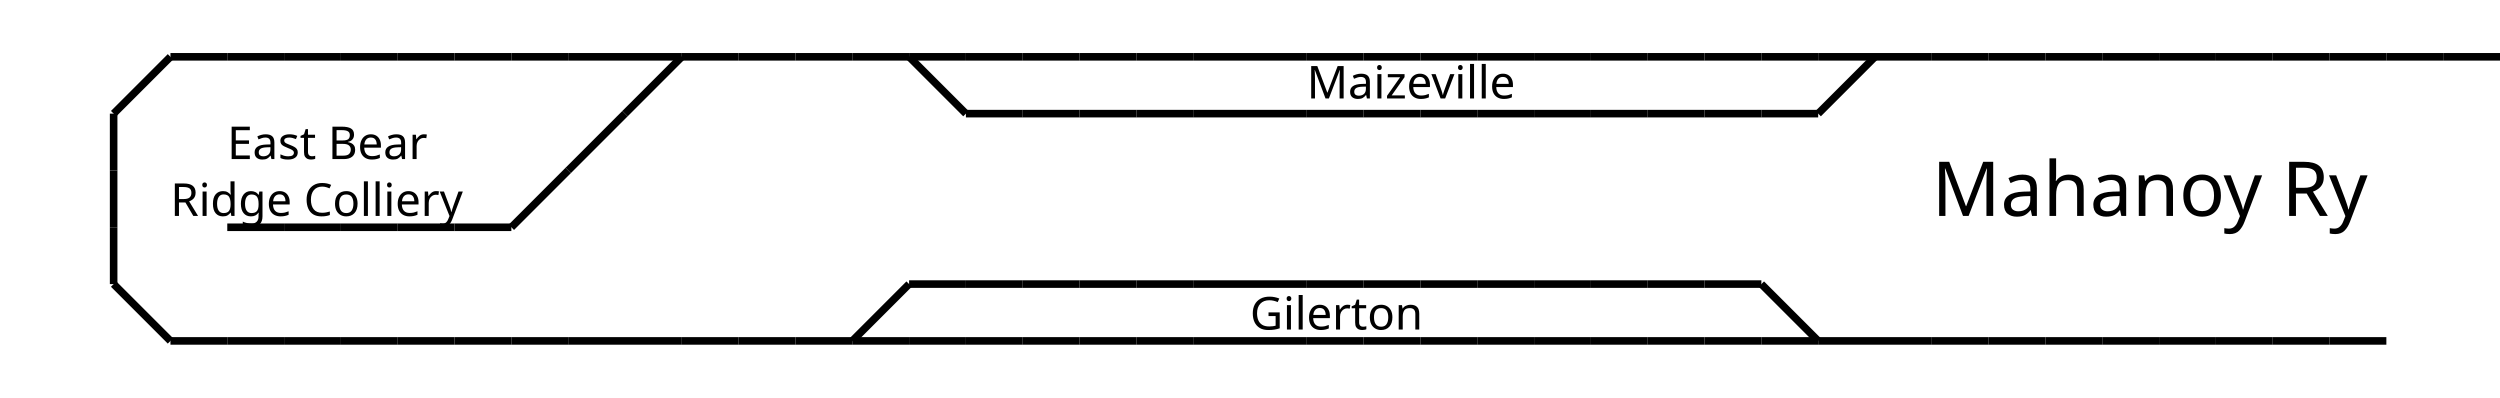
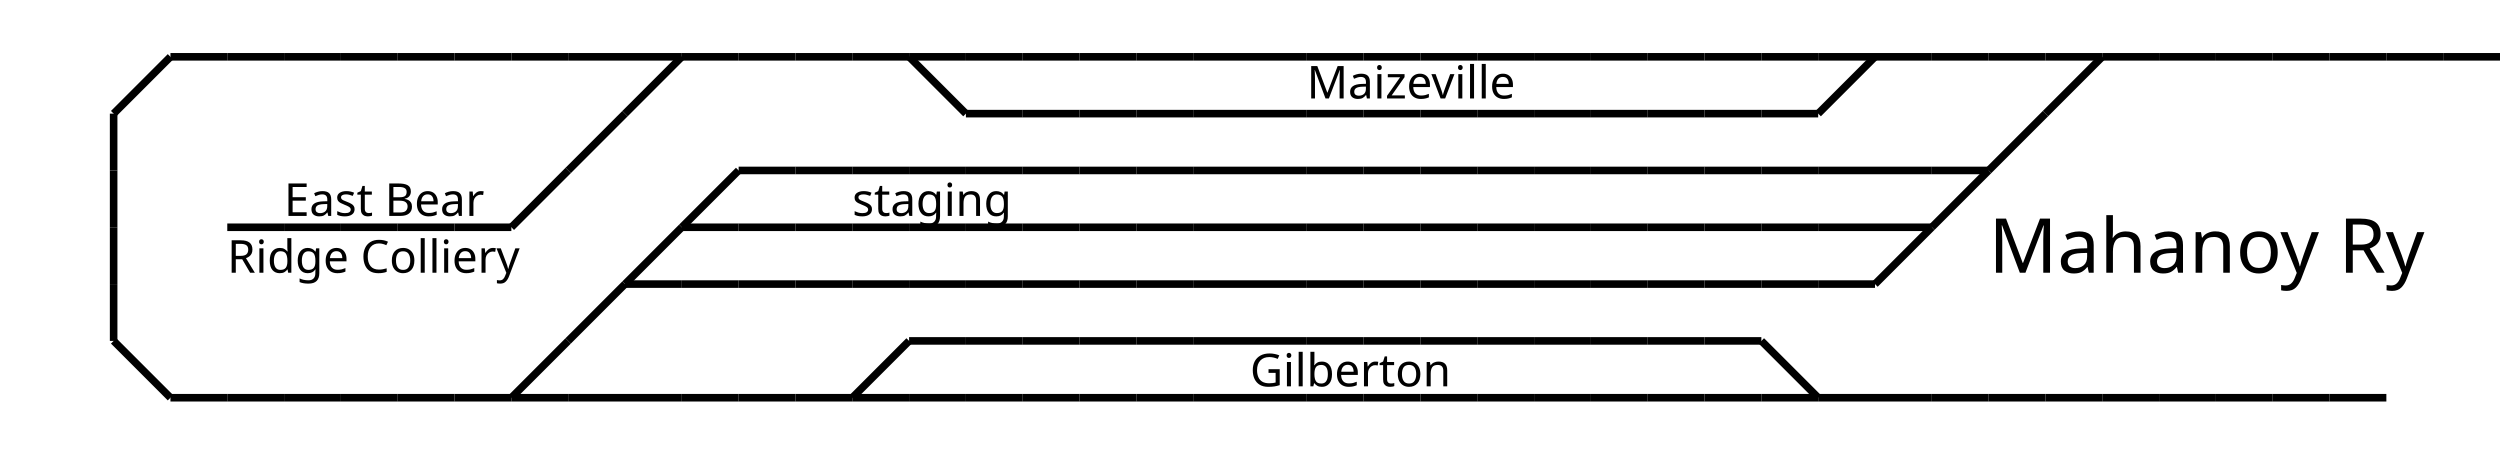
- <svg xmlns="http://www.w3.org/2000/svg" version="1.1" baseProfile="full" width="660" height="105">
-   <text x="510" y="57" font-family="Verdana" font-size="20">Mahanoy Ry </text>
+ <svg xmlns="http://www.w3.org/2000/svg" version="1.1" baseProfile="full" width="660" height="120">
  <text x="345" y="26" font-family="Verdana" font-size="12">Maizeville</text>
-   <text x="60" y="42" font-family="Verdana" font-size="12">East Bear</text>
-   <text x="45" y="57" font-family="Verdana" font-size="12">Ridge Colliery</text>
-   <text x="330" y="87" font-family="Verdana" font-size="12">Gilerton</text>
+   <text x="75" y="57" font-family="Verdana" font-size="12">East Bear</text>
+   <text x="60" y="72" font-family="Verdana" font-size="12">Ridge Colliery</text>
+   <text x="225" y="57" font-family="Verdana" font-size="12">staging</text>
+   <text x="525" y="72" font-family="Verdana" font-size="20">Mahanoy Ry</text>
+   <text x="330" y="102" font-family="Verdana" font-size="12">Gilberton</text>
  <line x1="45" y1="15" x2="60" y2="15" style="stroke:black;stroke-width:2" />
  <line x1="60" y1="15" x2="75" y2="15" style="stroke:black;stroke-width:2" />
  <line x1="75" y1="15" x2="90" y2="15" style="stroke:black;stroke-width:2" />
  <line x1="90" y1="15" x2="105" y2="15" style="stroke:black;stroke-width:2" />
  <line x1="105" y1="15" x2="120" y2="15" style="stroke:black;stroke-width:2" />
  <line x1="120" y1="15" x2="135" y2="15" style="stroke:black;stroke-width:2" />
  <line x1="135" y1="15" x2="150" y2="15" style="stroke:black;stroke-width:2" />
  <line x1="150" y1="15" x2="165" y2="15" style="stroke:black;stroke-width:2" />
  <line x1="165" y1="15" x2="180" y2="15" style="stroke:black;stroke-width:2" />
  <line x1="180" y1="15" x2="195" y2="15" style="stroke:black;stroke-width:2" />
  <line x1="195" y1="15" x2="210" y2="15" style="stroke:black;stroke-width:2" />
  <line x1="210" y1="15" x2="225" y2="15" style="stroke:black;stroke-width:2" />
  <line x1="225" y1="15" x2="240" y2="15" style="stroke:black;stroke-width:2" />
  <line x1="240" y1="15" x2="255" y2="15" style="stroke:black;stroke-width:2" />
  <line x1="255" y1="15" x2="270" y2="15" style="stroke:black;stroke-width:2" />
  <line x1="270" y1="15" x2="285" y2="15" style="stroke:black;stroke-width:2" />
  <line x1="285" y1="15" x2="300" y2="15" style="stroke:black;stroke-width:2" />
  <line x1="300" y1="15" x2="315" y2="15" style="stroke:black;stroke-width:2" />
  <line x1="315" y1="15" x2="330" y2="15" style="stroke:black;stroke-width:2" />
  <line x1="330" y1="15" x2="345" y2="15" style="stroke:black;stroke-width:2" />
  <line x1="345" y1="15" x2="360" y2="15" style="stroke:black;stroke-width:2" />
  <line x1="360" y1="15" x2="375" y2="15" style="stroke:black;stroke-width:2" />
  <line x1="375" y1="15" x2="390" y2="15" style="stroke:black;stroke-width:2" />
  <line x1="390" y1="15" x2="405" y2="15" style="stroke:black;stroke-width:2" />
  <line x1="405" y1="15" x2="420" y2="15" style="stroke:black;stroke-width:2" />
  <line x1="420" y1="15" x2="435" y2="15" style="stroke:black;stroke-width:2" />
  <line x1="435" y1="15" x2="450" y2="15" style="stroke:black;stroke-width:2" />
  <line x1="450" y1="15" x2="465" y2="15" style="stroke:black;stroke-width:2" />
  <line x1="465" y1="15" x2="480" y2="15" style="stroke:black;stroke-width:2" />
  <line x1="480" y1="15" x2="495" y2="15" style="stroke:black;stroke-width:2" />
  <line x1="495" y1="15" x2="510" y2="15" style="stroke:black;stroke-width:2" />
  <line x1="510" y1="15" x2="525" y2="15" style="stroke:black;stroke-width:2" />
  <line x1="525" y1="15" x2="540" y2="15" style="stroke:black;stroke-width:2" />
  <line x1="540" y1="15" x2="555" y2="15" style="stroke:black;stroke-width:2" />
  <line x1="555" y1="15" x2="570" y2="15" style="stroke:black;stroke-width:2" />
  <line x1="570" y1="15" x2="585" y2="15" style="stroke:black;stroke-width:2" />
  <line x1="585" y1="15" x2="600" y2="15" style="stroke:black;stroke-width:2" />
  <line x1="600" y1="15" x2="615" y2="15" style="stroke:black;stroke-width:2" />
  <line x1="615" y1="15" x2="630" y2="15" style="stroke:black;stroke-width:2" />
  <line x1="630" y1="15" x2="645" y2="15" style="stroke:black;stroke-width:2" />
  <line x1="645" y1="15" x2="660" y2="15" style="stroke:black;stroke-width:2" />
  <line x1="30" y1="30" x2="45" y2="15" style="stroke:black;stroke-width:2" />
  <line x1="165" y1="30" x2="180" y2="15" style="stroke:black;stroke-width:2" />
  <line x1="240" y1="15" x2="255" y2="30" style="stroke:black;stroke-width:2" />
  <line x1="255" y1="30" x2="270" y2="30" style="stroke:black;stroke-width:2" />
  <line x1="270" y1="30" x2="285" y2="30" style="stroke:black;stroke-width:2" />
  <line x1="285" y1="30" x2="300" y2="30" style="stroke:black;stroke-width:2" />
  <line x1="300" y1="30" x2="315" y2="30" style="stroke:black;stroke-width:2" />
  <line x1="315" y1="30" x2="330" y2="30" style="stroke:black;stroke-width:2" />
  <line x1="330" y1="30" x2="345" y2="30" style="stroke:black;stroke-width:2" />
  <line x1="345" y1="30" x2="360" y2="30" style="stroke:black;stroke-width:2" />
  <line x1="360" y1="30" x2="375" y2="30" style="stroke:black;stroke-width:2" />
  <line x1="375" y1="30" x2="390" y2="30" style="stroke:black;stroke-width:2" />
  <line x1="390" y1="30" x2="405" y2="30" style="stroke:black;stroke-width:2" />
  <line x1="405" y1="30" x2="420" y2="30" style="stroke:black;stroke-width:2" />
  <line x1="420" y1="30" x2="435" y2="30" style="stroke:black;stroke-width:2" />
  <line x1="435" y1="30" x2="450" y2="30" style="stroke:black;stroke-width:2" />
  <line x1="450" y1="30" x2="465" y2="30" style="stroke:black;stroke-width:2" />
  <line x1="465" y1="30" x2="480" y2="30" style="stroke:black;stroke-width:2" />
  <line x1="480" y1="30" x2="495" y2="15" style="stroke:black;stroke-width:2" />
+   <line x1="540" y1="30" x2="555" y2="15" style="stroke:black;stroke-width:2" />
  <line x1="30" y1="45" x2="30" y2="30" style="stroke:black;stroke-width:2" />
  <line x1="150" y1="45" x2="165" y2="30" style="stroke:black;stroke-width:2" />
+   <line x1="195" y1="45" x2="210" y2="45" style="stroke:black;stroke-width:2" />
+   <line x1="210" y1="45" x2="225" y2="45" style="stroke:black;stroke-width:2" />
+   <line x1="225" y1="45" x2="240" y2="45" style="stroke:black;stroke-width:2" />
+   <line x1="240" y1="45" x2="255" y2="45" style="stroke:black;stroke-width:2" />
+   <line x1="255" y1="45" x2="270" y2="45" style="stroke:black;stroke-width:2" />
+   <line x1="270" y1="45" x2="285" y2="45" style="stroke:black;stroke-width:2" />
+   <line x1="285" y1="45" x2="300" y2="45" style="stroke:black;stroke-width:2" />
+   <line x1="300" y1="45" x2="315" y2="45" style="stroke:black;stroke-width:2" />
+   <line x1="315" y1="45" x2="330" y2="45" style="stroke:black;stroke-width:2" />
+   <line x1="330" y1="45" x2="345" y2="45" style="stroke:black;stroke-width:2" />
+   <line x1="345" y1="45" x2="360" y2="45" style="stroke:black;stroke-width:2" />
+   <line x1="360" y1="45" x2="375" y2="45" style="stroke:black;stroke-width:2" />
+   <line x1="375" y1="45" x2="390" y2="45" style="stroke:black;stroke-width:2" />
+   <line x1="390" y1="45" x2="405" y2="45" style="stroke:black;stroke-width:2" />
+   <line x1="405" y1="45" x2="420" y2="45" style="stroke:black;stroke-width:2" />
+   <line x1="420" y1="45" x2="435" y2="45" style="stroke:black;stroke-width:2" />
+   <line x1="435" y1="45" x2="450" y2="45" style="stroke:black;stroke-width:2" />
+   <line x1="450" y1="45" x2="465" y2="45" style="stroke:black;stroke-width:2" />
+   <line x1="465" y1="45" x2="480" y2="45" style="stroke:black;stroke-width:2" />
+   <line x1="480" y1="45" x2="495" y2="45" style="stroke:black;stroke-width:2" />
+   <line x1="495" y1="45" x2="510" y2="45" style="stroke:black;stroke-width:2" />
+   <line x1="510" y1="45" x2="525" y2="45" style="stroke:black;stroke-width:2" />
+   <line x1="525" y1="45" x2="540" y2="30" style="stroke:black;stroke-width:2" />
  <line x1="30" y1="60" x2="30" y2="45" style="stroke:black;stroke-width:2" />
  <line x1="60" y1="60" x2="75" y2="60" style="stroke:black;stroke-width:2" />
  <line x1="75" y1="60" x2="90" y2="60" style="stroke:black;stroke-width:2" />
  <line x1="90" y1="60" x2="105" y2="60" style="stroke:black;stroke-width:2" />
  <line x1="105" y1="60" x2="120" y2="60" style="stroke:black;stroke-width:2" />
  <line x1="120" y1="60" x2="135" y2="60" style="stroke:black;stroke-width:2" />
  <line x1="135" y1="60" x2="150" y2="45" style="stroke:black;stroke-width:2" />
+   <line x1="180" y1="60" x2="195" y2="45" style="stroke:black;stroke-width:2" />
+   <line x1="195" y1="60" x2="210" y2="60" style="stroke:black;stroke-width:2" />
+   <line x1="180" y1="60" x2="195" y2="60" style="stroke:black;stroke-width:2" />
+   <line x1="210" y1="60" x2="225" y2="60" style="stroke:black;stroke-width:2" />
+   <line x1="225" y1="60" x2="240" y2="60" style="stroke:black;stroke-width:2" />
+   <line x1="240" y1="60" x2="255" y2="60" style="stroke:black;stroke-width:2" />
+   <line x1="255" y1="60" x2="270" y2="60" style="stroke:black;stroke-width:2" />
+   <line x1="270" y1="60" x2="285" y2="60" style="stroke:black;stroke-width:2" />
+   <line x1="285" y1="60" x2="300" y2="60" style="stroke:black;stroke-width:2" />
+   <line x1="300" y1="60" x2="315" y2="60" style="stroke:black;stroke-width:2" />
+   <line x1="315" y1="60" x2="330" y2="60" style="stroke:black;stroke-width:2" />
+   <line x1="330" y1="60" x2="345" y2="60" style="stroke:black;stroke-width:2" />
+   <line x1="345" y1="60" x2="360" y2="60" style="stroke:black;stroke-width:2" />
+   <line x1="360" y1="60" x2="375" y2="60" style="stroke:black;stroke-width:2" />
+   <line x1="375" y1="60" x2="390" y2="60" style="stroke:black;stroke-width:2" />
+   <line x1="390" y1="60" x2="405" y2="60" style="stroke:black;stroke-width:2" />
+   <line x1="405" y1="60" x2="420" y2="60" style="stroke:black;stroke-width:2" />
+   <line x1="420" y1="60" x2="435" y2="60" style="stroke:black;stroke-width:2" />
+   <line x1="435" y1="60" x2="450" y2="60" style="stroke:black;stroke-width:2" />
+   <line x1="450" y1="60" x2="465" y2="60" style="stroke:black;stroke-width:2" />
+   <line x1="465" y1="60" x2="480" y2="60" style="stroke:black;stroke-width:2" />
+   <line x1="480" y1="60" x2="495" y2="60" style="stroke:black;stroke-width:2" />
+   <line x1="495" y1="60" x2="510" y2="60" style="stroke:black;stroke-width:2" />
+   <line x1="510" y1="60" x2="525" y2="45" style="stroke:black;stroke-width:2" />
  <line x1="30" y1="75" x2="30" y2="60" style="stroke:black;stroke-width:2" />
+   <line x1="165" y1="75" x2="180" y2="60" style="stroke:black;stroke-width:2" />
+   <line x1="180" y1="75" x2="195" y2="75" style="stroke:black;stroke-width:2" />
+   <line x1="165" y1="75" x2="180" y2="75" style="stroke:black;stroke-width:2" />
+   <line x1="195" y1="75" x2="210" y2="75" style="stroke:black;stroke-width:2" />
+   <line x1="210" y1="75" x2="225" y2="75" style="stroke:black;stroke-width:2" />
+   <line x1="225" y1="75" x2="240" y2="75" style="stroke:black;stroke-width:2" />
  <line x1="240" y1="75" x2="255" y2="75" style="stroke:black;stroke-width:2" />
  <line x1="255" y1="75" x2="270" y2="75" style="stroke:black;stroke-width:2" />
  <line x1="270" y1="75" x2="285" y2="75" style="stroke:black;stroke-width:2" />
  <line x1="285" y1="75" x2="300" y2="75" style="stroke:black;stroke-width:2" />
  <line x1="300" y1="75" x2="315" y2="75" style="stroke:black;stroke-width:2" />
  <line x1="315" y1="75" x2="330" y2="75" style="stroke:black;stroke-width:2" />
  <line x1="330" y1="75" x2="345" y2="75" style="stroke:black;stroke-width:2" />
  <line x1="345" y1="75" x2="360" y2="75" style="stroke:black;stroke-width:2" />
  <line x1="360" y1="75" x2="375" y2="75" style="stroke:black;stroke-width:2" />
  <line x1="375" y1="75" x2="390" y2="75" style="stroke:black;stroke-width:2" />
  <line x1="390" y1="75" x2="405" y2="75" style="stroke:black;stroke-width:2" />
  <line x1="405" y1="75" x2="420" y2="75" style="stroke:black;stroke-width:2" />
  <line x1="420" y1="75" x2="435" y2="75" style="stroke:black;stroke-width:2" />
  <line x1="435" y1="75" x2="450" y2="75" style="stroke:black;stroke-width:2" />
  <line x1="450" y1="75" x2="465" y2="75" style="stroke:black;stroke-width:2" />
-   <line x1="30" y1="75" x2="45" y2="90" style="stroke:black;stroke-width:2" />
-   <line x1="45" y1="90" x2="60" y2="90" style="stroke:black;stroke-width:2" />
-   <line x1="60" y1="90" x2="75" y2="90" style="stroke:black;stroke-width:2" />
-   <line x1="75" y1="90" x2="90" y2="90" style="stroke:black;stroke-width:2" />
-   <line x1="90" y1="90" x2="105" y2="90" style="stroke:black;stroke-width:2" />
-   <line x1="105" y1="90" x2="120" y2="90" style="stroke:black;stroke-width:2" />
-   <line x1="120" y1="90" x2="135" y2="90" style="stroke:black;stroke-width:2" />
-   <line x1="135" y1="90" x2="150" y2="90" style="stroke:black;stroke-width:2" />
-   <line x1="150" y1="90" x2="165" y2="90" style="stroke:black;stroke-width:2" />
-   <line x1="165" y1="90" x2="180" y2="90" style="stroke:black;stroke-width:2" />
-   <line x1="180" y1="90" x2="195" y2="90" style="stroke:black;stroke-width:2" />
-   <line x1="195" y1="90" x2="210" y2="90" style="stroke:black;stroke-width:2" />
-   <line x1="210" y1="90" x2="225" y2="90" style="stroke:black;stroke-width:2" />
-   <line x1="225" y1="90" x2="240" y2="75" style="stroke:black;stroke-width:2" />
+   <line x1="465" y1="75" x2="480" y2="75" style="stroke:black;stroke-width:2" />
+   <line x1="480" y1="75" x2="495" y2="75" style="stroke:black;stroke-width:2" />
+   <line x1="495" y1="75" x2="510" y2="60" style="stroke:black;stroke-width:2" />
+   <line x1="30" y1="90" x2="30" y2="75" style="stroke:black;stroke-width:2" />
+   <line x1="150" y1="90" x2="165" y2="75" style="stroke:black;stroke-width:2" />
  <line x1="240" y1="90" x2="255" y2="90" style="stroke:black;stroke-width:2" />
-   <line x1="225" y1="90" x2="240" y2="90" style="stroke:black;stroke-width:2" />
  <line x1="255" y1="90" x2="270" y2="90" style="stroke:black;stroke-width:2" />
  <line x1="270" y1="90" x2="285" y2="90" style="stroke:black;stroke-width:2" />
  <line x1="285" y1="90" x2="300" y2="90" style="stroke:black;stroke-width:2" />
  <line x1="300" y1="90" x2="315" y2="90" style="stroke:black;stroke-width:2" />
  <line x1="315" y1="90" x2="330" y2="90" style="stroke:black;stroke-width:2" />
  <line x1="330" y1="90" x2="345" y2="90" style="stroke:black;stroke-width:2" />
  <line x1="345" y1="90" x2="360" y2="90" style="stroke:black;stroke-width:2" />
  <line x1="360" y1="90" x2="375" y2="90" style="stroke:black;stroke-width:2" />
  <line x1="375" y1="90" x2="390" y2="90" style="stroke:black;stroke-width:2" />
  <line x1="390" y1="90" x2="405" y2="90" style="stroke:black;stroke-width:2" />
  <line x1="405" y1="90" x2="420" y2="90" style="stroke:black;stroke-width:2" />
  <line x1="420" y1="90" x2="435" y2="90" style="stroke:black;stroke-width:2" />
  <line x1="435" y1="90" x2="450" y2="90" style="stroke:black;stroke-width:2" />
  <line x1="450" y1="90" x2="465" y2="90" style="stroke:black;stroke-width:2" />
-   <line x1="465" y1="75" x2="480" y2="90" style="stroke:black;stroke-width:2" />
-   <line x1="465" y1="90" x2="480" y2="90" style="stroke:black;stroke-width:2" />
-   <line x1="480" y1="90" x2="495" y2="90" style="stroke:black;stroke-width:2" />
-   <line x1="495" y1="90" x2="510" y2="90" style="stroke:black;stroke-width:2" />
-   <line x1="510" y1="90" x2="525" y2="90" style="stroke:black;stroke-width:2" />
-   <line x1="525" y1="90" x2="540" y2="90" style="stroke:black;stroke-width:2" />
-   <line x1="540" y1="90" x2="555" y2="90" style="stroke:black;stroke-width:2" />
-   <line x1="555" y1="90" x2="570" y2="90" style="stroke:black;stroke-width:2" />
-   <line x1="570" y1="90" x2="585" y2="90" style="stroke:black;stroke-width:2" />
-   <line x1="585" y1="90" x2="600" y2="90" style="stroke:black;stroke-width:2" />
-   <line x1="600" y1="90" x2="615" y2="90" style="stroke:black;stroke-width:2" />
-   <line x1="615" y1="90" x2="630" y2="90" style="stroke:black;stroke-width:2" />
+   <line x1="30" y1="90" x2="45" y2="105" style="stroke:black;stroke-width:2" />
+   <line x1="45" y1="105" x2="60" y2="105" style="stroke:black;stroke-width:2" />
+   <line x1="60" y1="105" x2="75" y2="105" style="stroke:black;stroke-width:2" />
+   <line x1="75" y1="105" x2="90" y2="105" style="stroke:black;stroke-width:2" />
+   <line x1="90" y1="105" x2="105" y2="105" style="stroke:black;stroke-width:2" />
+   <line x1="105" y1="105" x2="120" y2="105" style="stroke:black;stroke-width:2" />
+   <line x1="120" y1="105" x2="135" y2="105" style="stroke:black;stroke-width:2" />
+   <line x1="135" y1="105" x2="150" y2="90" style="stroke:black;stroke-width:2" />
+   <line x1="150" y1="105" x2="165" y2="105" style="stroke:black;stroke-width:2" />
+   <line x1="135" y1="105" x2="150" y2="105" style="stroke:black;stroke-width:2" />
+   <line x1="165" y1="105" x2="180" y2="105" style="stroke:black;stroke-width:2" />
+   <line x1="180" y1="105" x2="195" y2="105" style="stroke:black;stroke-width:2" />
+   <line x1="195" y1="105" x2="210" y2="105" style="stroke:black;stroke-width:2" />
+   <line x1="210" y1="105" x2="225" y2="105" style="stroke:black;stroke-width:2" />
+   <line x1="225" y1="105" x2="240" y2="90" style="stroke:black;stroke-width:2" />
+   <line x1="240" y1="105" x2="255" y2="105" style="stroke:black;stroke-width:2" />
+   <line x1="225" y1="105" x2="240" y2="105" style="stroke:black;stroke-width:2" />
+   <line x1="255" y1="105" x2="270" y2="105" style="stroke:black;stroke-width:2" />
+   <line x1="270" y1="105" x2="285" y2="105" style="stroke:black;stroke-width:2" />
+   <line x1="285" y1="105" x2="300" y2="105" style="stroke:black;stroke-width:2" />
+   <line x1="300" y1="105" x2="315" y2="105" style="stroke:black;stroke-width:2" />
+   <line x1="315" y1="105" x2="330" y2="105" style="stroke:black;stroke-width:2" />
+   <line x1="330" y1="105" x2="345" y2="105" style="stroke:black;stroke-width:2" />
+   <line x1="345" y1="105" x2="360" y2="105" style="stroke:black;stroke-width:2" />
+   <line x1="360" y1="105" x2="375" y2="105" style="stroke:black;stroke-width:2" />
+   <line x1="375" y1="105" x2="390" y2="105" style="stroke:black;stroke-width:2" />
+   <line x1="390" y1="105" x2="405" y2="105" style="stroke:black;stroke-width:2" />
+   <line x1="405" y1="105" x2="420" y2="105" style="stroke:black;stroke-width:2" />
+   <line x1="420" y1="105" x2="435" y2="105" style="stroke:black;stroke-width:2" />
+   <line x1="435" y1="105" x2="450" y2="105" style="stroke:black;stroke-width:2" />
+   <line x1="450" y1="105" x2="465" y2="105" style="stroke:black;stroke-width:2" />
+   <line x1="465" y1="90" x2="480" y2="105" style="stroke:black;stroke-width:2" />
+   <line x1="465" y1="105" x2="480" y2="105" style="stroke:black;stroke-width:2" />
+   <line x1="480" y1="105" x2="495" y2="105" style="stroke:black;stroke-width:2" />
+   <line x1="495" y1="105" x2="510" y2="105" style="stroke:black;stroke-width:2" />
+   <line x1="510" y1="105" x2="525" y2="105" style="stroke:black;stroke-width:2" />
+   <line x1="525" y1="105" x2="540" y2="105" style="stroke:black;stroke-width:2" />
+   <line x1="540" y1="105" x2="555" y2="105" style="stroke:black;stroke-width:2" />
+   <line x1="555" y1="105" x2="570" y2="105" style="stroke:black;stroke-width:2" />
+   <line x1="570" y1="105" x2="585" y2="105" style="stroke:black;stroke-width:2" />
+   <line x1="585" y1="105" x2="600" y2="105" style="stroke:black;stroke-width:2" />
+   <line x1="600" y1="105" x2="615" y2="105" style="stroke:black;stroke-width:2" />
+   <line x1="615" y1="105" x2="630" y2="105" style="stroke:black;stroke-width:2" />
</svg>
